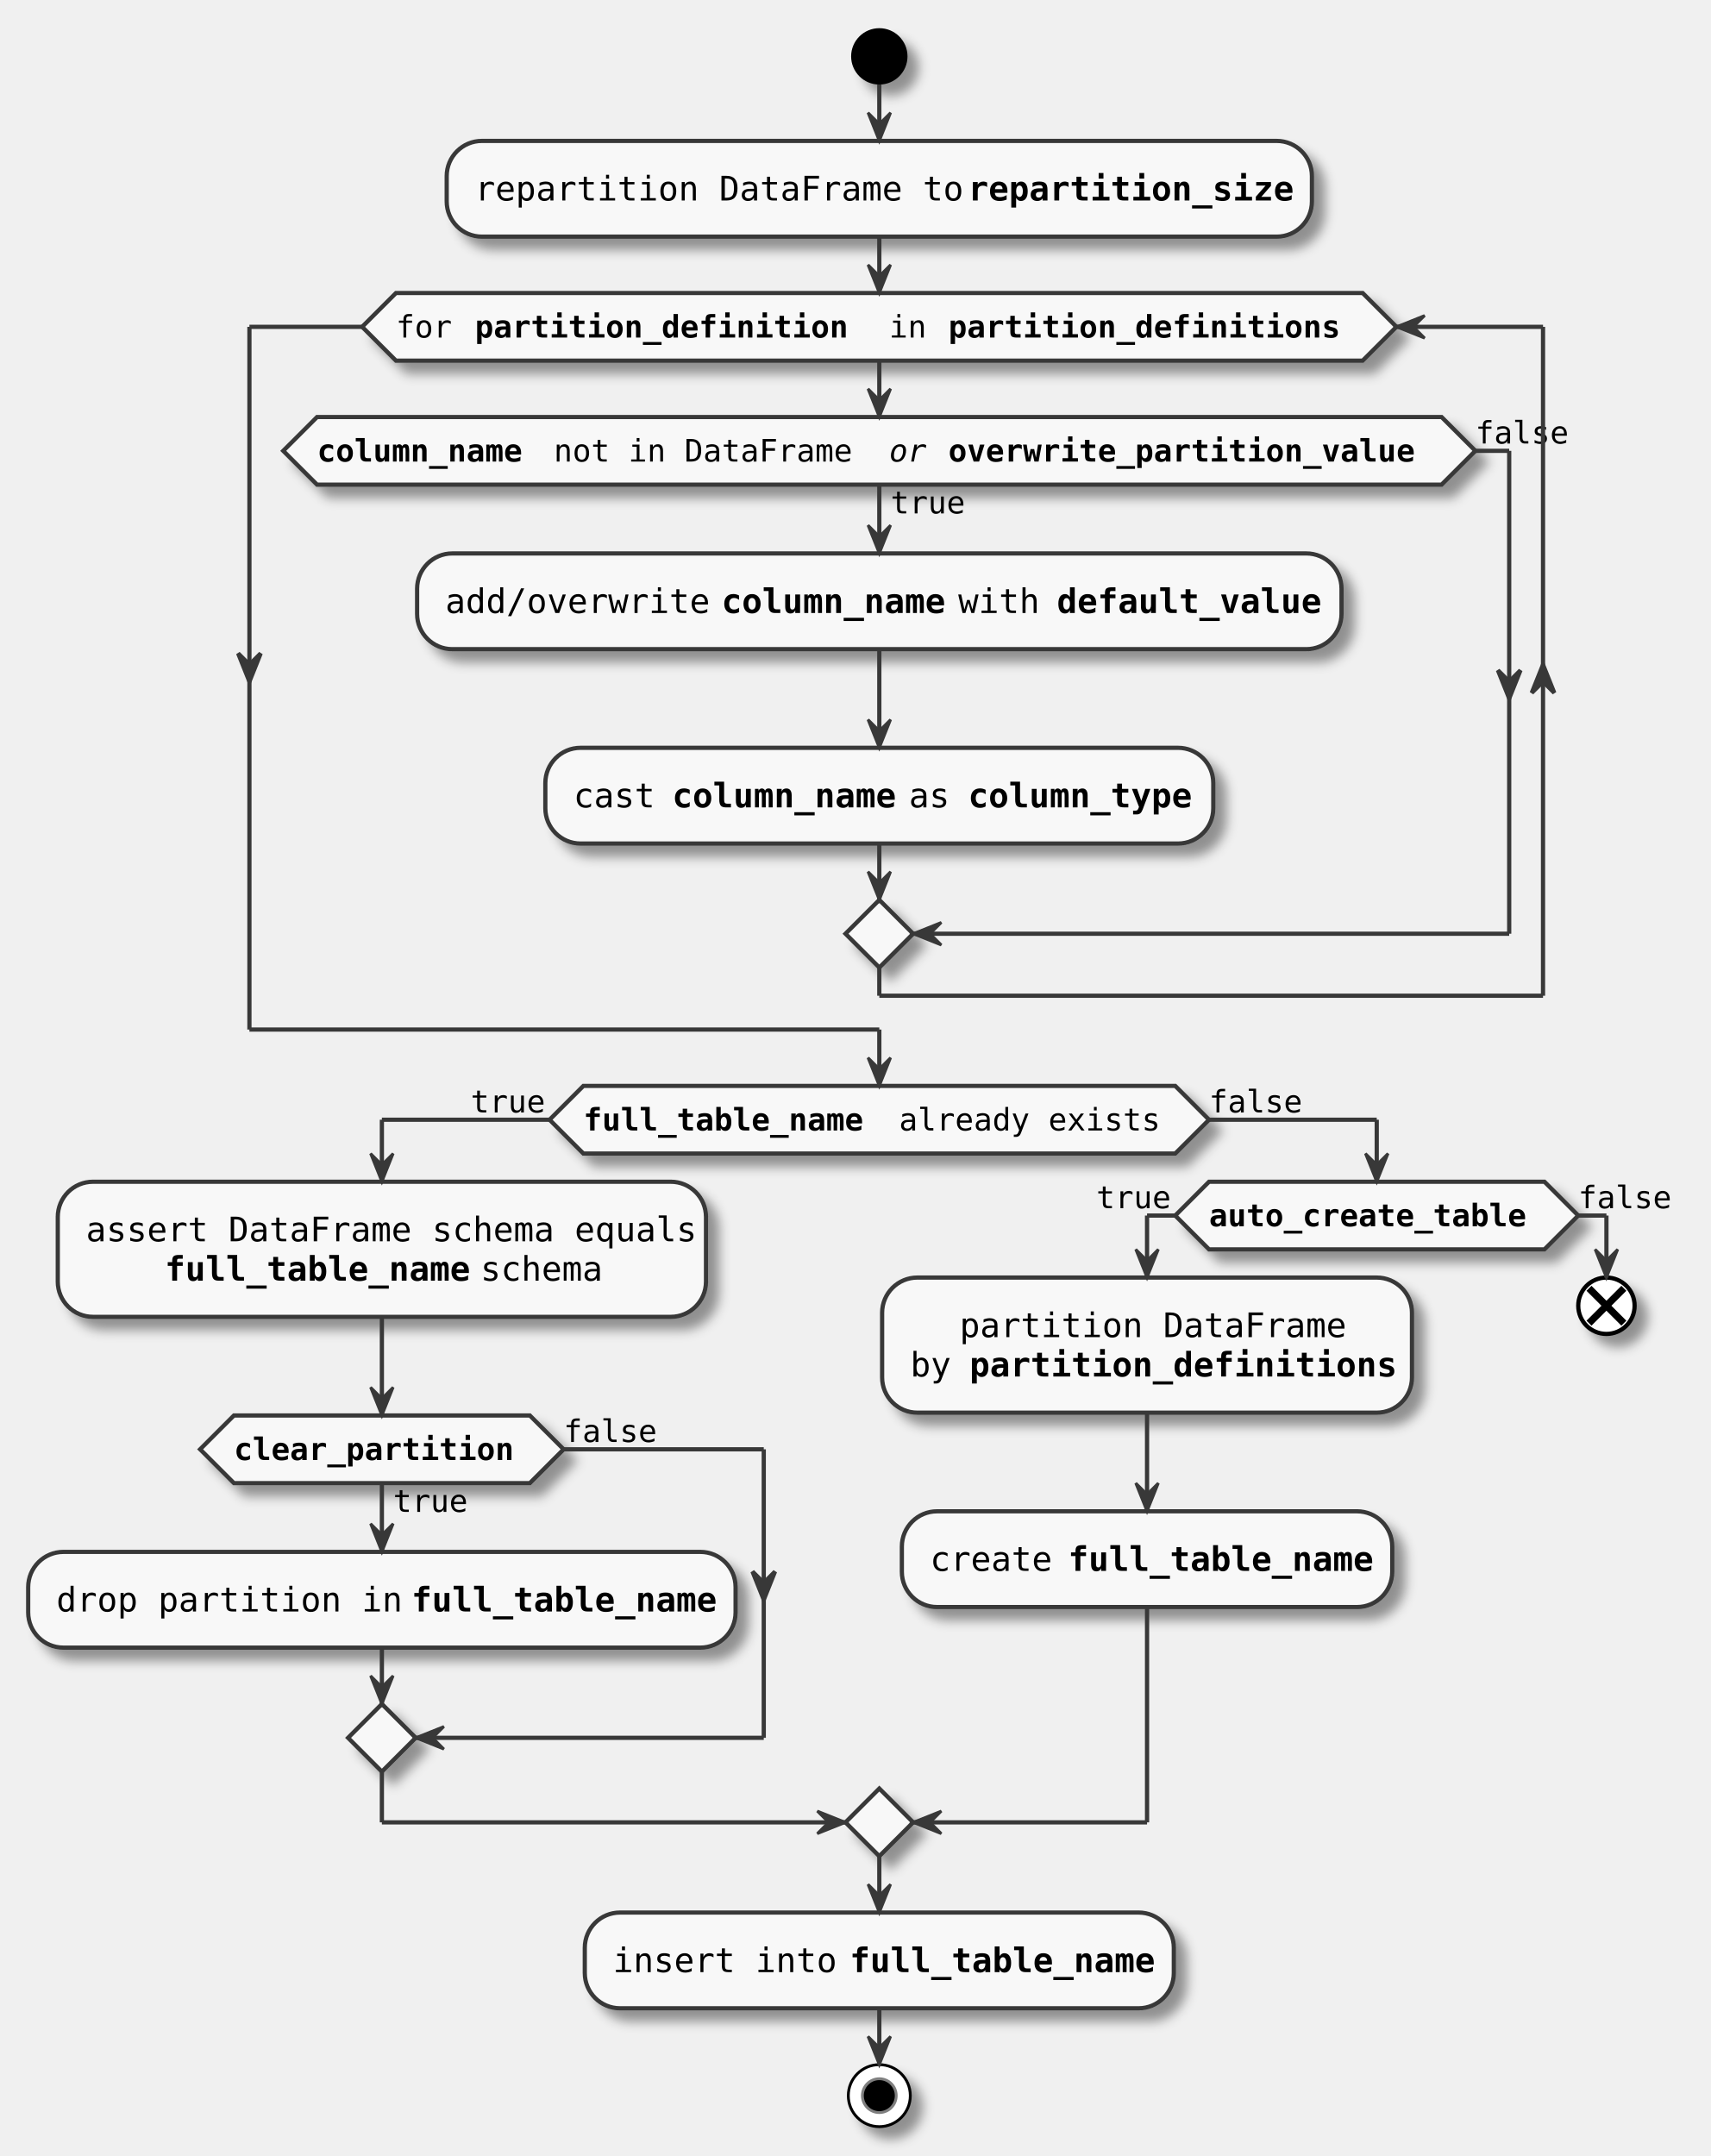
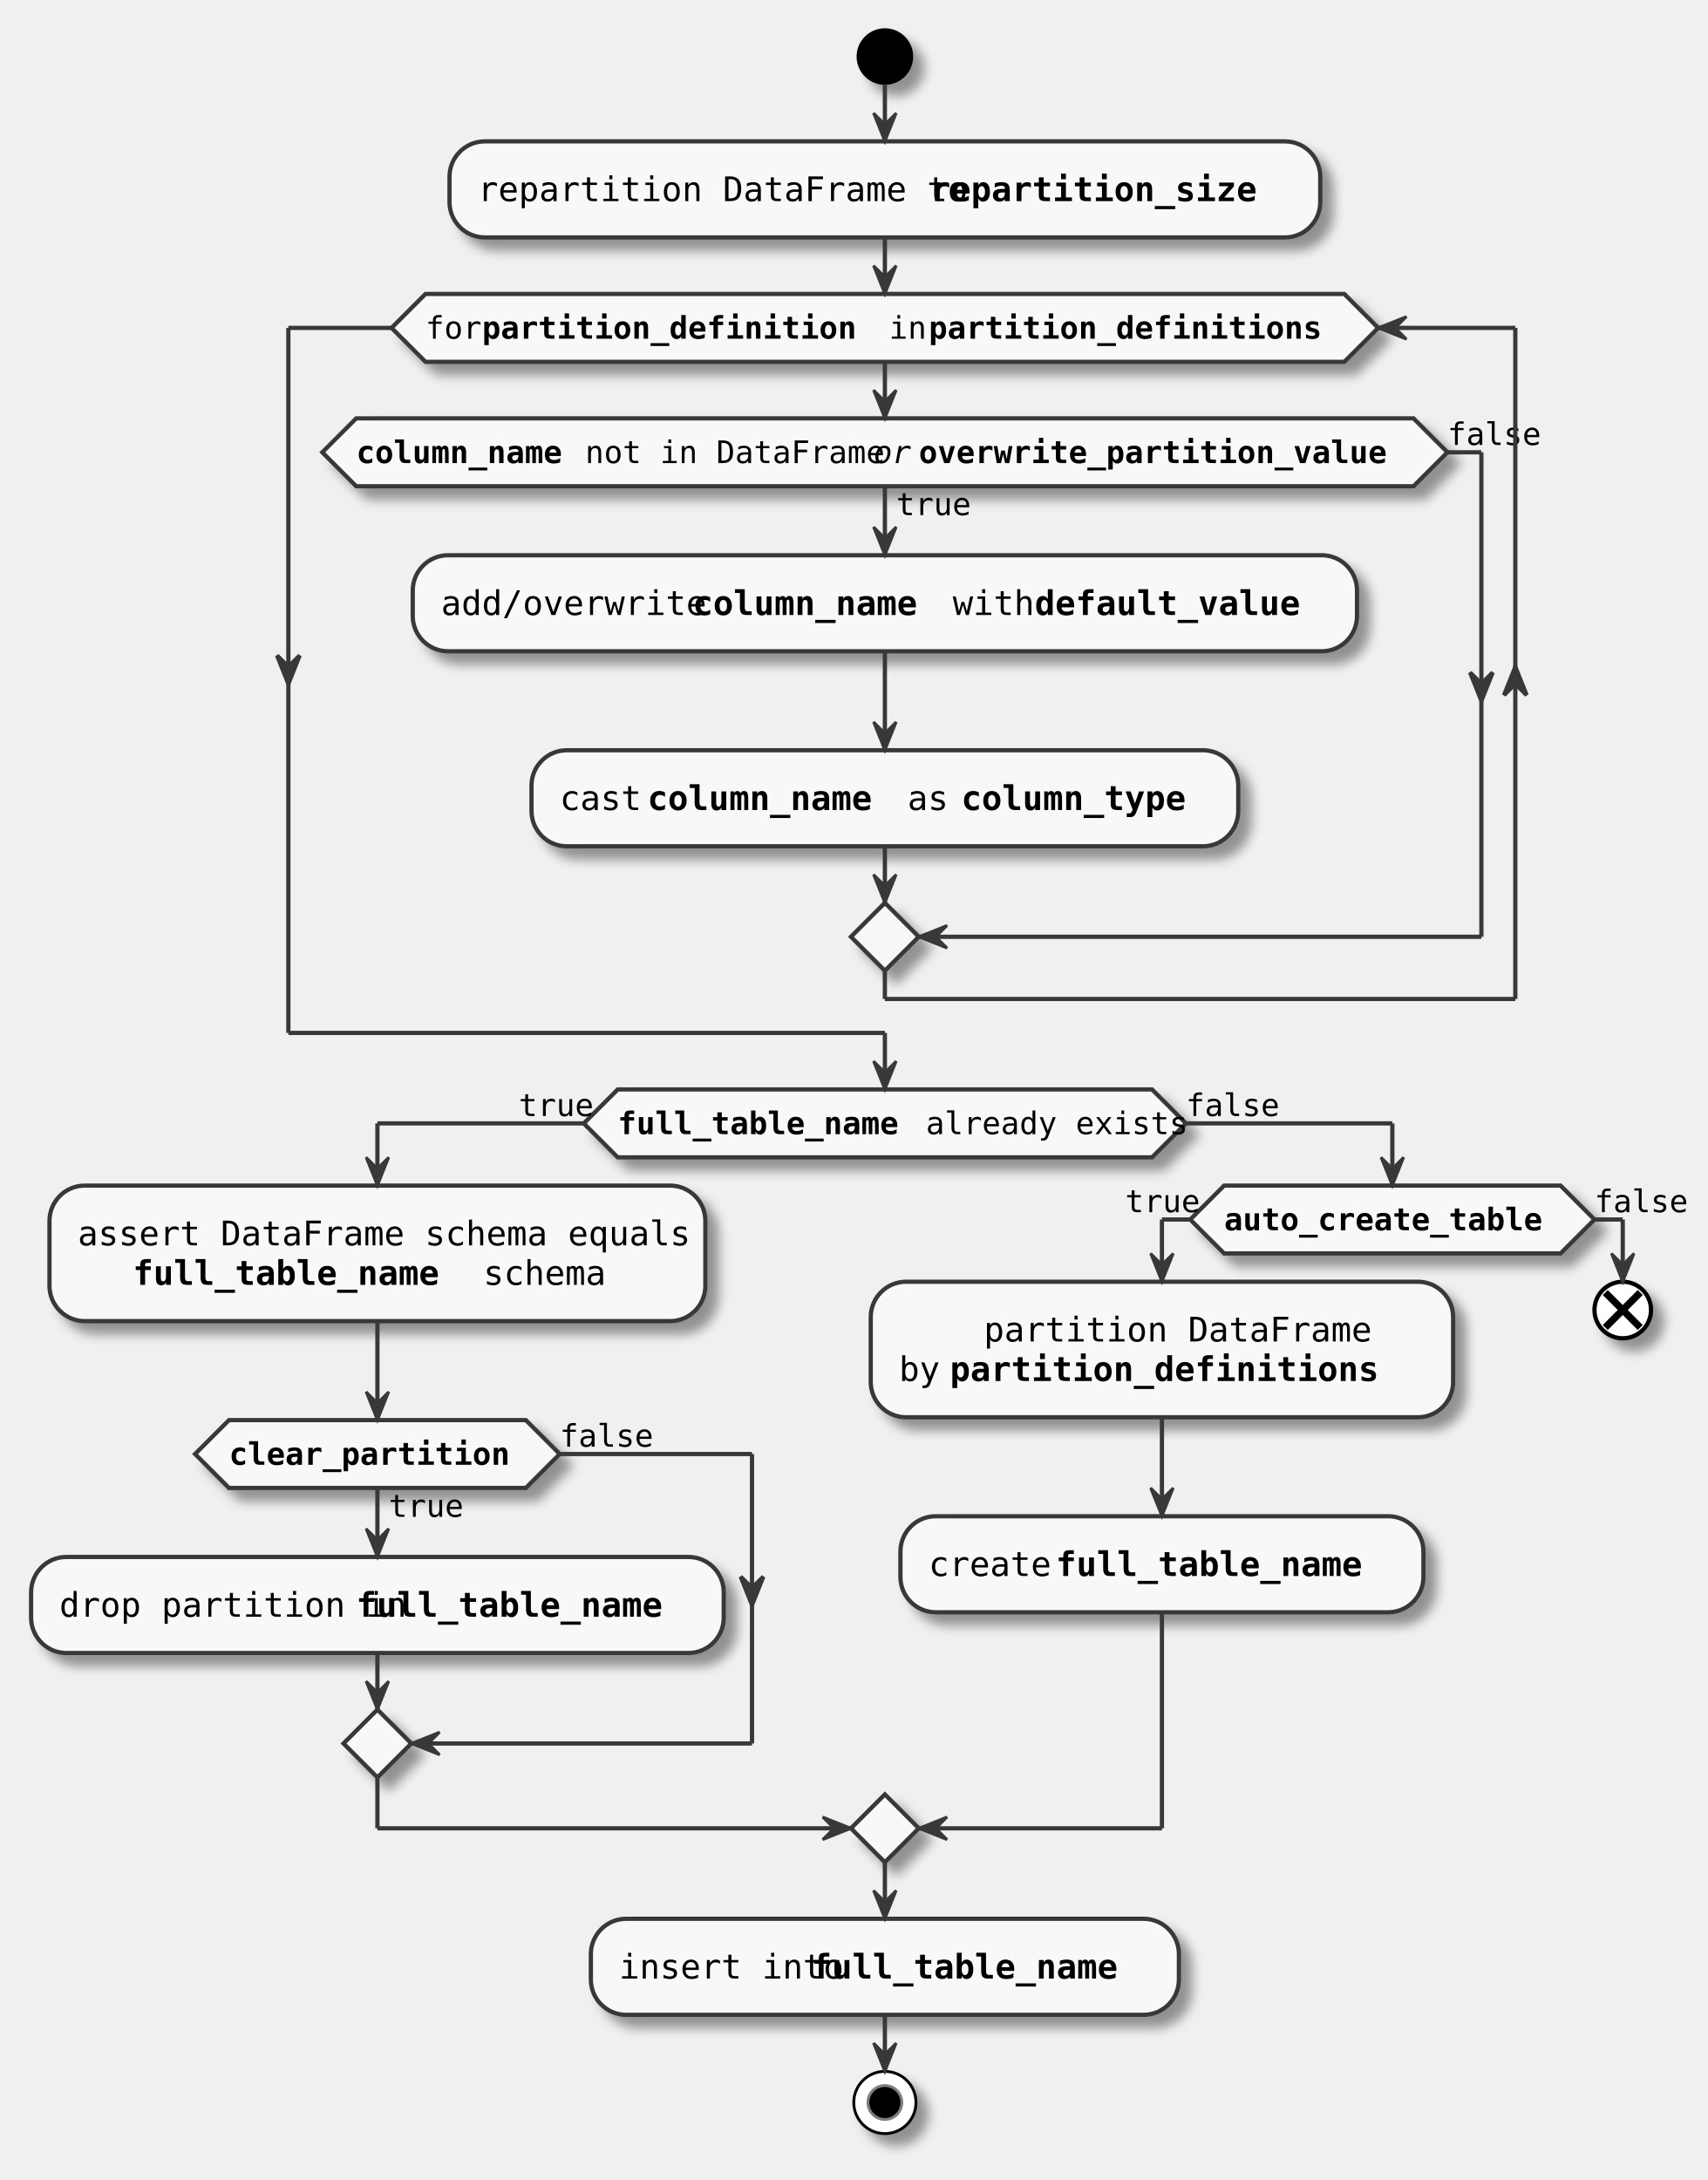
- <svg xmlns="http://www.w3.org/2000/svg" contentScriptType="application/ecmascript" contentStyleType="text/css" height="765px" preserveAspectRatio="none" style="width:607px;height:765px;" version="1.1" viewBox="0 0 607 765" width="607px" zoomAndPan="magnify">
+ <svg xmlns="http://www.w3.org/2000/svg" contentScriptType="application/ecmascript" contentStyleType="text/css" height="771px" preserveAspectRatio="none" style="width:604px;height:771px;" version="1.1" viewBox="0 0 604 771" width="604px" zoomAndPan="magnify">
  <defs>
    <filter height="300%" id="f12k7qve9hwlel" width="300%" x="-1" y="-1">
      <feGaussianBlur result="blurOut" stdDeviation="2.0" />
      <feColorMatrix in="blurOut" result="blurOut2" type="matrix" values="0 0 0 0 0 0 0 0 0 0 0 0 0 0 0 0 0 0 .4 0" />
      <feOffset dx="4.0" dy="4.0" in="blurOut2" result="blurOut3" />
      <feBlend in="SourceGraphic" in2="blurOut3" mode="normal" />
    </filter>
  </defs>
  <g>
-     <ellipse cx="312" cy="20" fill="#000000" filter="url(#f12k7qve9hwlel)" rx="10" ry="10" style="stroke: none; stroke-width: 1.0;" />
-     <rect fill="#F8F8F8" filter="url(#f12k7qve9hwlel)" height="33.969" rx="12.5" ry="12.5" style="stroke: #383838; stroke-width: 1.5;" width="307" x="158.5" y="50" />
-     <text fill="#000000" font-family="Bitstream Vera Sans Mono" font-size="12" lengthAdjust="spacingAndGlyphs" textLength="168" x="168.5" y="71.139">repartition DataFrame to</text>
-     <text fill="#000000" font-family="monospace" font-size="12" font-weight="bold" lengthAdjust="spacingAndGlyphs" textLength="112" x="343.5" y="71.139">repartition_size</text>
-     <rect fill="#F8F8F8" filter="url(#f12k7qve9hwlel)" height="33.969" rx="12.5" ry="12.5" style="stroke: #383838; stroke-width: 1.5;" width="328" x="148" y="196.371" />
-     <text fill="#000000" font-family="Bitstream Vera Sans Mono" font-size="12" lengthAdjust="spacingAndGlyphs" textLength="91" x="158" y="217.51">add/overwrite</text>
-     <text fill="#000000" font-family="monospace" font-size="12" font-weight="bold" lengthAdjust="spacingAndGlyphs" textLength="77" x="256" y="217.51">column_name</text>
-     <text fill="#000000" font-family="Bitstream Vera Sans Mono" font-size="12" lengthAdjust="spacingAndGlyphs" textLength="28" x="340" y="217.51">with</text>
-     <text fill="#000000" font-family="monospace" font-size="12" font-weight="bold" lengthAdjust="spacingAndGlyphs" textLength="91" x="375" y="217.51">default_value</text>
-     <rect fill="#F8F8F8" filter="url(#f12k7qve9hwlel)" height="33.969" rx="12.5" ry="12.5" style="stroke: #383838; stroke-width: 1.5;" width="237" x="193.5" y="265.34" />
-     <text fill="#000000" font-family="Bitstream Vera Sans Mono" font-size="12" lengthAdjust="spacingAndGlyphs" textLength="28" x="203.5" y="286.478">cast</text>
-     <text fill="#000000" font-family="monospace" font-size="12" font-weight="bold" lengthAdjust="spacingAndGlyphs" textLength="77" x="238.5" y="286.478">column_name</text>
-     <text fill="#000000" font-family="Bitstream Vera Sans Mono" font-size="12" lengthAdjust="spacingAndGlyphs" textLength="14" x="322.5" y="286.478">as</text>
-     <text fill="#000000" font-family="monospace" font-size="12" font-weight="bold" lengthAdjust="spacingAndGlyphs" textLength="77" x="343.5" y="286.478">column_type</text>
-     <polygon fill="#F8F8F8" filter="url(#f12k7qve9hwlel)" points="112.5,147.969,511.5,147.969,523.5,159.969,511.5,171.969,112.5,171.969,100.5,159.969,112.5,147.969" style="stroke: #383838; stroke-width: 1.5;" />
-     <text fill="#000000" font-family="Bitstream Vera Sans Mono" font-size="11" lengthAdjust="spacingAndGlyphs" textLength="28" x="316" y="182.179">true</text>
-     <text fill="#000000" font-family="monospace" font-size="11" font-weight="bold" lengthAdjust="spacingAndGlyphs" textLength="77" x="112.5" y="163.777">column_name</text>
-     <text fill="#000000" font-family="Bitstream Vera Sans Mono" font-size="11" lengthAdjust="spacingAndGlyphs" textLength="112" x="196.5" y="163.777">not in DataFrame</text>
-     <text fill="#000000" font-family="Bitstream Vera Sans Mono" font-size="11" font-style="italic" lengthAdjust="spacingAndGlyphs" textLength="14" x="315.5" y="163.777">or</text>
-     <text fill="#000000" font-family="Bitstream Vera Sans Mono" font-size="11" lengthAdjust="spacingAndGlyphs" textLength="0" x="336.5" y="163.777" />
-     <text fill="#000000" font-family="monospace" font-size="11" font-weight="bold" lengthAdjust="spacingAndGlyphs" textLength="175" x="336.5" y="163.777">overwrite_partition_value</text>
-     <text fill="#000000" font-family="Bitstream Vera Sans Mono" font-size="11" lengthAdjust="spacingAndGlyphs" textLength="35" x="523.5" y="157.375">false</text>
-     <polygon fill="#F8F8F8" filter="url(#f12k7qve9hwlel)" points="312,319.309,324,331.309,312,343.309,300,331.309,312,319.309" style="stroke: #383838; stroke-width: 1.5;" />
-     <polygon fill="#F8F8F8" filter="url(#f12k7qve9hwlel)" points="140.5,103.969,483.5,103.969,495.5,115.969,483.5,127.969,140.5,127.969,128.5,115.969,140.5,103.969" style="stroke: #383838; stroke-width: 1.5;" />
-     <text fill="#000000" font-family="Bitstream Vera Sans Mono" font-size="11" lengthAdjust="spacingAndGlyphs" textLength="21" x="140.5" y="119.777">for</text>
-     <text fill="#000000" font-family="monospace" font-size="11" font-weight="bold" lengthAdjust="spacingAndGlyphs" textLength="140" x="168.5" y="119.777">partition_definition</text>
-     <text fill="#000000" font-family="Bitstream Vera Sans Mono" font-size="11" lengthAdjust="spacingAndGlyphs" textLength="14" x="315.5" y="119.777">in</text>
-     <text fill="#000000" font-family="monospace" font-size="11" font-weight="bold" lengthAdjust="spacingAndGlyphs" textLength="147" x="336.5" y="119.777">partition_definitions</text>
-     <polygon fill="#F8F8F8" filter="url(#f12k7qve9hwlel)" points="207,385.309,417,385.309,429,397.309,417,409.309,207,409.309,195,397.309,207,385.309" style="stroke: #383838; stroke-width: 1.5;" />
-     <text fill="#000000" font-family="monospace" font-size="11" font-weight="bold" lengthAdjust="spacingAndGlyphs" textLength="105" x="207" y="401.117">full_table_name</text>
-     <text fill="#000000" font-family="Bitstream Vera Sans Mono" font-size="11" lengthAdjust="spacingAndGlyphs" textLength="98" x="319" y="401.117">already exists</text>
-     <text fill="#000000" font-family="Bitstream Vera Sans Mono" font-size="11" lengthAdjust="spacingAndGlyphs" textLength="28" x="167" y="394.714">true</text>
-     <text fill="#000000" font-family="Bitstream Vera Sans Mono" font-size="11" lengthAdjust="spacingAndGlyphs" textLength="35" x="429" y="394.714">false</text>
-     <rect fill="#F8F8F8" filter="url(#f12k7qve9hwlel)" height="47.938" rx="12.5" ry="12.5" style="stroke: #383838; stroke-width: 1.5;" width="230" x="20.5" y="419.309" />
-     <text fill="#000000" font-family="Bitstream Vera Sans Mono" font-size="12" lengthAdjust="spacingAndGlyphs" textLength="210" x="30.5" y="440.447">assert DataFrame schema equals</text>
-     <text fill="#000000" font-family="monospace" font-size="12" font-weight="bold" lengthAdjust="spacingAndGlyphs" textLength="105" x="58.5" y="454.416">full_table_name</text>
-     <text fill="#000000" font-family="Bitstream Vera Sans Mono" font-size="12" lengthAdjust="spacingAndGlyphs" textLength="42" x="170.5" y="454.416">schema</text>
-     <rect fill="#F8F8F8" filter="url(#f12k7qve9hwlel)" height="33.969" rx="12.5" ry="12.5" style="stroke: #383838; stroke-width: 1.5;" width="251" x="10" y="550.648" />
-     <text fill="#000000" font-family="Bitstream Vera Sans Mono" font-size="12" lengthAdjust="spacingAndGlyphs" textLength="119" x="20" y="571.787">drop partition in</text>
-     <text fill="#000000" font-family="monospace" font-size="12" font-weight="bold" lengthAdjust="spacingAndGlyphs" textLength="105" x="146" y="571.787">full_table_name</text>
-     <polygon fill="#F8F8F8" filter="url(#f12k7qve9hwlel)" points="83,502.246,188,502.246,200,514.246,188,526.246,83,526.246,71,514.246,83,502.246" style="stroke: #383838; stroke-width: 1.5;" />
-     <text fill="#000000" font-family="Bitstream Vera Sans Mono" font-size="11" lengthAdjust="spacingAndGlyphs" textLength="28" x="139.5" y="536.457">true</text>
-     <text fill="#000000" font-family="monospace" font-size="11" font-weight="bold" lengthAdjust="spacingAndGlyphs" textLength="105" x="83" y="518.054">clear_partition</text>
-     <text fill="#000000" font-family="Bitstream Vera Sans Mono" font-size="11" lengthAdjust="spacingAndGlyphs" textLength="35" x="200" y="511.652">false</text>
-     <polygon fill="#F8F8F8" filter="url(#f12k7qve9hwlel)" points="135.5,604.617,147.5,616.617,135.5,628.617,123.5,616.617,135.5,604.617" style="stroke: #383838; stroke-width: 1.5;" />
-     <polygon fill="#F8F8F8" filter="url(#f12k7qve9hwlel)" points="429,419.309,548,419.309,560,431.309,548,443.309,429,443.309,417,431.309,429,419.309" style="stroke: #383838; stroke-width: 1.5;" />
-     <text fill="#000000" font-family="monospace" font-size="11" font-weight="bold" lengthAdjust="spacingAndGlyphs" textLength="119" x="429" y="435.117">auto_create_table</text>
-     <text fill="#000000" font-family="Bitstream Vera Sans Mono" font-size="11" lengthAdjust="spacingAndGlyphs" textLength="28" x="389" y="428.714">true</text>
-     <text fill="#000000" font-family="Bitstream Vera Sans Mono" font-size="11" lengthAdjust="spacingAndGlyphs" textLength="35" x="560" y="428.714">false</text>
-     <rect fill="#F8F8F8" filter="url(#f12k7qve9hwlel)" height="47.938" rx="12.5" ry="12.5" style="stroke: #383838; stroke-width: 1.5;" width="188" x="313" y="453.309" />
-     <text fill="#000000" font-family="Bitstream Vera Sans Mono" font-size="12" lengthAdjust="spacingAndGlyphs" textLength="133" x="340.5" y="474.447">partition DataFrame</text>
-     <text fill="#000000" font-family="Bitstream Vera Sans Mono" font-size="12" lengthAdjust="spacingAndGlyphs" textLength="14" x="323" y="488.416">by</text>
-     <text fill="#000000" font-family="monospace" font-size="12" font-weight="bold" lengthAdjust="spacingAndGlyphs" textLength="147" x="344" y="488.416">partition_definitions</text>
-     <rect fill="#F8F8F8" filter="url(#f12k7qve9hwlel)" height="33.969" rx="12.5" ry="12.5" style="stroke: #383838; stroke-width: 1.5;" width="174" x="320" y="536.246" />
-     <text fill="#000000" font-family="Bitstream Vera Sans Mono" font-size="12" lengthAdjust="spacingAndGlyphs" textLength="42" x="330" y="557.385">create</text>
-     <text fill="#000000" font-family="monospace" font-size="12" font-weight="bold" lengthAdjust="spacingAndGlyphs" textLength="105" x="379" y="557.385">full_table_name</text>
-     <ellipse cx="570" cy="463.309" fill="#FFFFFF" filter="url(#f12k7qve9hwlel)" rx="10" ry="10" style="stroke: #000000; stroke-width: 1.5;" />
-     <line style="stroke: #000000; stroke-width: 2.5;" x1="563.813" x2="576.187" y1="457.121" y2="469.496" />
-     <line style="stroke: #000000; stroke-width: 2.5;" x1="576.187" x2="563.813" y1="457.121" y2="469.496" />
-     <polygon fill="#F8F8F8" filter="url(#f12k7qve9hwlel)" points="312,634.617,324,646.617,312,658.617,300,646.617,312,634.617" style="stroke: #383838; stroke-width: 1.5;" />
-     <rect fill="#F8F8F8" filter="url(#f12k7qve9hwlel)" height="33.969" rx="12.5" ry="12.5" style="stroke: #383838; stroke-width: 1.5;" width="209" x="207.5" y="678.617" />
-     <text fill="#000000" font-family="Bitstream Vera Sans Mono" font-size="12" lengthAdjust="spacingAndGlyphs" textLength="77" x="217.5" y="699.756">insert into</text>
-     <text fill="#000000" font-family="monospace" font-size="12" font-weight="bold" lengthAdjust="spacingAndGlyphs" textLength="105" x="301.5" y="699.756">full_table_name</text>
-     <ellipse cx="312" cy="743.586" fill="#FFFFFF" filter="url(#f12k7qve9hwlel)" rx="11" ry="11" style="stroke: #000000; stroke-width: 1.0;" />
-     <ellipse cx="312" cy="743.586" fill="#000000" rx="6" ry="6" style="stroke: #7F7F7F; stroke-width: 1.0;" />
-     <line style="stroke: #383838; stroke-width: 1.5;" x1="312" x2="312" y1="30" y2="50" />
-     <polygon fill="#383838" points="308,40,312,50,316,40,312,44" style="stroke: #383838; stroke-width: 1.0;" />
-     <line style="stroke: #383838; stroke-width: 1.5;" x1="312" x2="312" y1="230.34" y2="265.34" />
-     <polygon fill="#383838" points="308,255.34,312,265.34,316,255.34,312,259.34" style="stroke: #383838; stroke-width: 1.0;" />
-     <line style="stroke: #383838; stroke-width: 1.5;" x1="312" x2="312" y1="171.969" y2="196.371" />
-     <polygon fill="#383838" points="308,186.371,312,196.371,316,186.371,312,190.371" style="stroke: #383838; stroke-width: 1.0;" />
-     <line style="stroke: #383838; stroke-width: 1.5;" x1="523.5" x2="535.5" y1="159.969" y2="159.969" />
-     <polygon fill="#383838" points="531.5,237.84,535.5,247.84,539.5,237.84,535.5,241.84" style="stroke: #383838; stroke-width: 1.5;" />
-     <line style="stroke: #383838; stroke-width: 1.5;" x1="535.5" x2="535.5" y1="159.969" y2="331.309" />
-     <line style="stroke: #383838; stroke-width: 1.5;" x1="535.5" x2="324" y1="331.309" y2="331.309" />
-     <polygon fill="#383838" points="334,327.309,324,331.309,334,335.309,330,331.309" style="stroke: #383838; stroke-width: 1.0;" />
-     <line style="stroke: #383838; stroke-width: 1.5;" x1="312" x2="312" y1="299.309" y2="319.309" />
-     <polygon fill="#383838" points="308,309.309,312,319.309,316,309.309,312,313.309" style="stroke: #383838; stroke-width: 1.0;" />
-     <line style="stroke: #383838; stroke-width: 1.5;" x1="312" x2="312" y1="127.969" y2="147.969" />
-     <polygon fill="#383838" points="308,137.969,312,147.969,316,137.969,312,141.969" style="stroke: #383838; stroke-width: 1.0;" />
-     <line style="stroke: #383838; stroke-width: 1.5;" x1="312" x2="312" y1="343.309" y2="353.309" />
-     <line style="stroke: #383838; stroke-width: 1.5;" x1="312" x2="547.5" y1="353.309" y2="353.309" />
-     <polygon fill="#383838" points="543.5,245.84,547.5,235.84,551.5,245.84,547.5,241.84" style="stroke: #383838; stroke-width: 1.5;" />
-     <line style="stroke: #383838; stroke-width: 1.5;" x1="547.5" x2="547.5" y1="115.969" y2="353.309" />
-     <line style="stroke: #383838; stroke-width: 1.5;" x1="547.5" x2="495.5" y1="115.969" y2="115.969" />
-     <polygon fill="#383838" points="505.5,111.969,495.5,115.969,505.5,119.969,501.5,115.969" style="stroke: #383838; stroke-width: 1.0;" />
-     <line style="stroke: #383838; stroke-width: 1.5;" x1="128.5" x2="88.5" y1="115.969" y2="115.969" />
-     <polygon fill="#383838" points="84.5,231.84,88.5,241.84,92.5,231.84,88.5,235.84" style="stroke: #383838; stroke-width: 1.5;" />
-     <line style="stroke: #383838; stroke-width: 1.5;" x1="88.5" x2="88.5" y1="115.969" y2="365.309" />
-     <line style="stroke: #383838; stroke-width: 1.5;" x1="88.5" x2="312" y1="365.309" y2="365.309" />
-     <line style="stroke: #383838; stroke-width: 1.5;" x1="312" x2="312" y1="365.309" y2="385.309" />
-     <polygon fill="#383838" points="308,375.309,312,385.309,316,375.309,312,379.309" style="stroke: #383838; stroke-width: 1.0;" />
-     <line style="stroke: #383838; stroke-width: 1.5;" x1="312" x2="312" y1="83.969" y2="103.969" />
-     <polygon fill="#383838" points="308,93.969,312,103.969,316,93.969,312,97.969" style="stroke: #383838; stroke-width: 1.0;" />
-     <line style="stroke: #383838; stroke-width: 1.5;" x1="135.5" x2="135.5" y1="526.246" y2="550.648" />
-     <polygon fill="#383838" points="131.5,540.648,135.5,550.648,139.5,540.648,135.5,544.648" style="stroke: #383838; stroke-width: 1.0;" />
-     <line style="stroke: #383838; stroke-width: 1.5;" x1="200" x2="271" y1="514.246" y2="514.246" />
-     <polygon fill="#383838" points="267,557.633,271,567.633,275,557.633,271,561.633" style="stroke: #383838; stroke-width: 1.5;" />
-     <line style="stroke: #383838; stroke-width: 1.5;" x1="271" x2="271" y1="514.246" y2="616.617" />
-     <line style="stroke: #383838; stroke-width: 1.5;" x1="271" x2="147.5" y1="616.617" y2="616.617" />
-     <polygon fill="#383838" points="157.5,612.617,147.5,616.617,157.5,620.617,153.5,616.617" style="stroke: #383838; stroke-width: 1.0;" />
-     <line style="stroke: #383838; stroke-width: 1.5;" x1="135.5" x2="135.5" y1="584.617" y2="604.617" />
-     <polygon fill="#383838" points="131.5,594.617,135.5,604.617,139.5,594.617,135.5,598.617" style="stroke: #383838; stroke-width: 1.0;" />
-     <line style="stroke: #383838; stroke-width: 1.5;" x1="135.5" x2="135.5" y1="467.246" y2="502.246" />
-     <polygon fill="#383838" points="131.5,492.246,135.5,502.246,139.5,492.246,135.5,496.246" style="stroke: #383838; stroke-width: 1.0;" />
-     <line style="stroke: #383838; stroke-width: 1.5;" x1="407" x2="407" y1="501.246" y2="536.246" />
-     <polygon fill="#383838" points="403,526.246,407,536.246,411,526.246,407,530.246" style="stroke: #383838; stroke-width: 1.0;" />
-     <line style="stroke: #383838; stroke-width: 1.5;" x1="417" x2="407" y1="431.309" y2="431.309" />
-     <line style="stroke: #383838; stroke-width: 1.5;" x1="407" x2="407" y1="431.309" y2="453.309" />
-     <polygon fill="#383838" points="403,443.309,407,453.309,411,443.309,407,447.309" style="stroke: #383838; stroke-width: 1.0;" />
-     <line style="stroke: #383838; stroke-width: 1.5;" x1="560" x2="570" y1="431.309" y2="431.309" />
-     <line style="stroke: #383838; stroke-width: 1.5;" x1="570" x2="570" y1="431.309" y2="453.309" />
-     <polygon fill="#383838" points="566,443.309,570,453.309,574,443.309,570,447.309" style="stroke: #383838; stroke-width: 1.0;" />
-     <line style="stroke: #383838; stroke-width: 1.5;" x1="407" x2="407" y1="570.215" y2="646.617" />
-     <line style="stroke: #383838; stroke-width: 1.5;" x1="407" x2="324" y1="646.617" y2="646.617" />
-     <polygon fill="#383838" points="334,642.617,324,646.617,334,650.617,330,646.617" style="stroke: #383838; stroke-width: 1.0;" />
-     <line style="stroke: #383838; stroke-width: 1.5;" x1="195" x2="135.5" y1="397.309" y2="397.309" />
-     <line style="stroke: #383838; stroke-width: 1.5;" x1="135.5" x2="135.5" y1="397.309" y2="419.309" />
-     <polygon fill="#383838" points="131.5,409.309,135.5,419.309,139.5,409.309,135.5,413.309" style="stroke: #383838; stroke-width: 1.0;" />
-     <line style="stroke: #383838; stroke-width: 1.5;" x1="429" x2="488.5" y1="397.309" y2="397.309" />
-     <line style="stroke: #383838; stroke-width: 1.5;" x1="488.5" x2="488.5" y1="397.309" y2="419.309" />
-     <polygon fill="#383838" points="484.5,409.309,488.5,419.309,492.5,409.309,488.5,413.309" style="stroke: #383838; stroke-width: 1.0;" />
-     <line style="stroke: #383838; stroke-width: 1.5;" x1="135.5" x2="135.5" y1="628.617" y2="646.617" />
-     <line style="stroke: #383838; stroke-width: 1.5;" x1="135.5" x2="300" y1="646.617" y2="646.617" />
-     <polygon fill="#383838" points="290,642.617,300,646.617,290,650.617,294,646.617" style="stroke: #383838; stroke-width: 1.0;" />
-     <line style="stroke: #383838; stroke-width: 1.5;" x1="312" x2="312" y1="658.617" y2="678.617" />
-     <polygon fill="#383838" points="308,668.617,312,678.617,316,668.617,312,672.617" style="stroke: #383838; stroke-width: 1.0;" />
-     <line style="stroke: #383838; stroke-width: 1.5;" x1="312" x2="312" y1="712.586" y2="732.586" />
-     <polygon fill="#383838" points="308,722.586,312,732.586,316,722.586,312,726.586" style="stroke: #383838; stroke-width: 1.0;" />
+     <ellipse cx="313" cy="20" fill="#000000" filter="url(#f12k7qve9hwlel)" rx="10" ry="10" style="stroke: none; stroke-width: 1.0;" />
+     <rect fill="#F8F8F8" filter="url(#f12k7qve9hwlel)" height="33.969" rx="12.5" ry="12.5" style="stroke: #383838; stroke-width: 1.5;" width="308" x="159" y="50" />
+     <text fill="#000000" font-family="Bitstream Vera Sans Mono" font-size="12" lengthAdjust="spacingAndGlyphs" textLength="156" x="169" y="71.139">repartition DataFrame to</text>
+     <text fill="#000000" font-family="monospace" font-size="12" font-weight="bold" lengthAdjust="spacingAndGlyphs" textLength="128" x="329" y="71.139">repartition_size</text>
+     <rect fill="#F8F8F8" filter="url(#f12k7qve9hwlel)" height="33.969" rx="12.5" ry="12.5" style="stroke: #383838; stroke-width: 1.5;" width="334" x="146" y="196.371" />
+     <text fill="#000000" font-family="Bitstream Vera Sans Mono" font-size="12" lengthAdjust="spacingAndGlyphs" textLength="85" x="156" y="217.51">add/overwrite</text>
+     <text fill="#000000" font-family="monospace" font-size="12" font-weight="bold" lengthAdjust="spacingAndGlyphs" textLength="88" x="245" y="217.51">column_name</text>
+     <text fill="#000000" font-family="Bitstream Vera Sans Mono" font-size="12" lengthAdjust="spacingAndGlyphs" textLength="25" x="337" y="217.51">with</text>
+     <text fill="#000000" font-family="monospace" font-size="12" font-weight="bold" lengthAdjust="spacingAndGlyphs" textLength="104" x="366" y="217.51">default_value</text>
+     <rect fill="#F8F8F8" filter="url(#f12k7qve9hwlel)" height="33.969" rx="12.5" ry="12.5" style="stroke: #383838; stroke-width: 1.5;" width="250" x="188" y="265.34" />
+     <text fill="#000000" font-family="Bitstream Vera Sans Mono" font-size="12" lengthAdjust="spacingAndGlyphs" textLength="27" x="198" y="286.478">cast</text>
+     <text fill="#000000" font-family="monospace" font-size="12" font-weight="bold" lengthAdjust="spacingAndGlyphs" textLength="88" x="229" y="286.478">column_name</text>
+     <text fill="#000000" font-family="Bitstream Vera Sans Mono" font-size="12" lengthAdjust="spacingAndGlyphs" textLength="15" x="321" y="286.478">as</text>
+     <text fill="#000000" font-family="monospace" font-size="12" font-weight="bold" lengthAdjust="spacingAndGlyphs" textLength="88" x="340" y="286.478">column_type</text>
+     <polygon fill="#F8F8F8" filter="url(#f12k7qve9hwlel)" points="126,147.969,500,147.969,512,159.969,500,171.969,126,171.969,114,159.969,126,147.969" style="stroke: #383838; stroke-width: 1.5;" />
+     <text fill="#000000" font-family="Bitstream Vera Sans Mono" font-size="11" lengthAdjust="spacingAndGlyphs" textLength="23" x="317" y="182.179">true</text>
+     <text fill="#000000" font-family="monospace" font-size="11" font-weight="bold" lengthAdjust="spacingAndGlyphs" textLength="77" x="126" y="163.777">column_name</text>
+     <text fill="#000000" font-family="Bitstream Vera Sans Mono" font-size="11" lengthAdjust="spacingAndGlyphs" textLength="98" x="207" y="163.777">not in DataFrame</text>
+     <text fill="#000000" font-family="Bitstream Vera Sans Mono" font-size="11" font-style="italic" lengthAdjust="spacingAndGlyphs" textLength="12" x="309" y="163.777">or</text>
+     <text fill="#000000" font-family="Bitstream Vera Sans Mono" font-size="11" lengthAdjust="spacingAndGlyphs" textLength="0" x="325" y="163.777" />
+     <text fill="#000000" font-family="monospace" font-size="11" font-weight="bold" lengthAdjust="spacingAndGlyphs" textLength="175" x="325" y="163.777">overwrite_partition_value</text>
+     <text fill="#000000" font-family="Bitstream Vera Sans Mono" font-size="11" lengthAdjust="spacingAndGlyphs" textLength="28" x="512" y="157.375">false</text>
+     <polygon fill="#F8F8F8" filter="url(#f12k7qve9hwlel)" points="313,319.309,325,331.309,313,343.309,301,331.309,313,319.309" style="stroke: #383838; stroke-width: 1.5;" />
+     <polygon fill="#F8F8F8" filter="url(#f12k7qve9hwlel)" points="150.5,103.969,475.5,103.969,487.5,115.969,475.5,127.969,150.5,127.969,138.5,115.969,150.5,103.969" style="stroke: #383838; stroke-width: 1.5;" />
+     <text fill="#000000" font-family="Bitstream Vera Sans Mono" font-size="11" lengthAdjust="spacingAndGlyphs" textLength="16" x="150.5" y="119.777">for</text>
+     <text fill="#000000" font-family="monospace" font-size="11" font-weight="bold" lengthAdjust="spacingAndGlyphs" textLength="140" x="170.5" y="119.777">partition_definition</text>
+     <text fill="#000000" font-family="Bitstream Vera Sans Mono" font-size="11" lengthAdjust="spacingAndGlyphs" textLength="10" x="314.5" y="119.777">in</text>
+     <text fill="#000000" font-family="monospace" font-size="11" font-weight="bold" lengthAdjust="spacingAndGlyphs" textLength="147" x="328.5" y="119.777">partition_definitions</text>
+     <polygon fill="#F8F8F8" filter="url(#f12k7qve9hwlel)" points="218.5,385.309,407.5,385.309,419.5,397.309,407.5,409.309,218.5,409.309,206.5,397.309,218.5,385.309" style="stroke: #383838; stroke-width: 1.5;" />
+     <text fill="#000000" font-family="monospace" font-size="11" font-weight="bold" lengthAdjust="spacingAndGlyphs" textLength="105" x="218.5" y="401.117">full_table_name</text>
+     <text fill="#000000" font-family="Bitstream Vera Sans Mono" font-size="11" lengthAdjust="spacingAndGlyphs" textLength="80" x="327.5" y="401.117">already exists</text>
+     <text fill="#000000" font-family="Bitstream Vera Sans Mono" font-size="11" lengthAdjust="spacingAndGlyphs" textLength="23" x="183.5" y="394.714">true</text>
+     <text fill="#000000" font-family="Bitstream Vera Sans Mono" font-size="11" lengthAdjust="spacingAndGlyphs" textLength="28" x="419.5" y="394.714">false</text>
+     <rect fill="#F8F8F8" filter="url(#f12k7qve9hwlel)" height="47.938" rx="12.5" ry="12.5" style="stroke: #383838; stroke-width: 1.5;" width="232" x="17.5" y="419.309" />
+     <text fill="#000000" font-family="Bitstream Vera Sans Mono" font-size="12" lengthAdjust="spacingAndGlyphs" textLength="212" x="27.5" y="440.447">assert DataFrame schema equals</text>
+     <text fill="#000000" font-family="monospace" font-size="12" font-weight="bold" lengthAdjust="spacingAndGlyphs" textLength="120" x="47" y="454.416">full_table_name</text>
+     <text fill="#000000" font-family="Bitstream Vera Sans Mono" font-size="12" lengthAdjust="spacingAndGlyphs" textLength="49" x="171" y="454.416">schema</text>
+     <rect fill="#F8F8F8" filter="url(#f12k7qve9hwlel)" height="33.969" rx="12.5" ry="12.5" style="stroke: #383838; stroke-width: 1.5;" width="245" x="11" y="550.648" />
+     <text fill="#000000" font-family="Bitstream Vera Sans Mono" font-size="12" lengthAdjust="spacingAndGlyphs" textLength="101" x="21" y="571.787">drop partition in</text>
+     <text fill="#000000" font-family="monospace" font-size="12" font-weight="bold" lengthAdjust="spacingAndGlyphs" textLength="120" x="126" y="571.787">full_table_name</text>
+     <polygon fill="#F8F8F8" filter="url(#f12k7qve9hwlel)" points="81,502.246,186,502.246,198,514.246,186,526.246,81,526.246,69,514.246,81,502.246" style="stroke: #383838; stroke-width: 1.5;" />
+     <text fill="#000000" font-family="Bitstream Vera Sans Mono" font-size="11" lengthAdjust="spacingAndGlyphs" textLength="23" x="137.5" y="536.457">true</text>
+     <text fill="#000000" font-family="monospace" font-size="11" font-weight="bold" lengthAdjust="spacingAndGlyphs" textLength="105" x="81" y="518.054">clear_partition</text>
+     <text fill="#000000" font-family="Bitstream Vera Sans Mono" font-size="11" lengthAdjust="spacingAndGlyphs" textLength="28" x="198" y="511.652">false</text>
+     <polygon fill="#F8F8F8" filter="url(#f12k7qve9hwlel)" points="133.5,604.617,145.5,616.617,133.5,628.617,121.5,616.617,133.5,604.617" style="stroke: #383838; stroke-width: 1.5;" />
+     <polygon fill="#F8F8F8" filter="url(#f12k7qve9hwlel)" points="433,419.309,552,419.309,564,431.309,552,443.309,433,443.309,421,431.309,433,419.309" style="stroke: #383838; stroke-width: 1.5;" />
+     <text fill="#000000" font-family="monospace" font-size="11" font-weight="bold" lengthAdjust="spacingAndGlyphs" textLength="119" x="433" y="435.117">auto_create_table</text>
+     <text fill="#000000" font-family="Bitstream Vera Sans Mono" font-size="11" lengthAdjust="spacingAndGlyphs" textLength="23" x="398" y="428.714">true</text>
+     <text fill="#000000" font-family="Bitstream Vera Sans Mono" font-size="11" lengthAdjust="spacingAndGlyphs" textLength="28" x="564" y="428.714">false</text>
+     <rect fill="#F8F8F8" filter="url(#f12k7qve9hwlel)" height="47.938" rx="12.5" ry="12.5" style="stroke: #383838; stroke-width: 1.5;" width="206" x="308" y="453.309" />
+     <text fill="#000000" font-family="Bitstream Vera Sans Mono" font-size="12" lengthAdjust="spacingAndGlyphs" textLength="126" x="348" y="474.447">partition DataFrame</text>
+     <text fill="#000000" font-family="Bitstream Vera Sans Mono" font-size="12" lengthAdjust="spacingAndGlyphs" textLength="14" x="318" y="488.416">by</text>
+     <text fill="#000000" font-family="monospace" font-size="12" font-weight="bold" lengthAdjust="spacingAndGlyphs" textLength="168" x="336" y="488.416">partition_definitions</text>
+     <rect fill="#F8F8F8" filter="url(#f12k7qve9hwlel)" height="33.969" rx="12.5" ry="12.5" style="stroke: #383838; stroke-width: 1.5;" width="185" x="318.5" y="536.246" />
+     <text fill="#000000" font-family="Bitstream Vera Sans Mono" font-size="12" lengthAdjust="spacingAndGlyphs" textLength="41" x="328.5" y="557.385">create</text>
+     <text fill="#000000" font-family="monospace" font-size="12" font-weight="bold" lengthAdjust="spacingAndGlyphs" textLength="120" x="373.5" y="557.385">full_table_name</text>
+     <ellipse cx="574" cy="463.309" fill="#FFFFFF" filter="url(#f12k7qve9hwlel)" rx="10" ry="10" style="stroke: #000000; stroke-width: 1.5;" />
+     <line style="stroke: #000000; stroke-width: 2.5;" x1="567.813" x2="580.187" y1="457.121" y2="469.496" />
+     <line style="stroke: #000000; stroke-width: 2.5;" x1="580.187" x2="567.813" y1="457.121" y2="469.496" />
+     <polygon fill="#F8F8F8" filter="url(#f12k7qve9hwlel)" points="313,634.617,325,646.617,313,658.617,301,646.617,313,634.617" style="stroke: #383838; stroke-width: 1.5;" />
+     <rect fill="#F8F8F8" filter="url(#f12k7qve9hwlel)" height="33.969" rx="12.5" ry="12.5" style="stroke: #383838; stroke-width: 1.5;" width="208" x="209" y="678.617" />
+     <text fill="#000000" font-family="Bitstream Vera Sans Mono" font-size="12" lengthAdjust="spacingAndGlyphs" textLength="64" x="219" y="699.756">insert into</text>
+     <text fill="#000000" font-family="monospace" font-size="12" font-weight="bold" lengthAdjust="spacingAndGlyphs" textLength="120" x="287" y="699.756">full_table_name</text>
+     <ellipse cx="313" cy="743.586" fill="#FFFFFF" filter="url(#f12k7qve9hwlel)" rx="11" ry="11" style="stroke: #000000; stroke-width: 1.0;" />
+     <ellipse cx="313" cy="743.586" fill="#000000" rx="6" ry="6" style="stroke: #7F7F7F; stroke-width: 1.0;" />
+     <line style="stroke: #383838; stroke-width: 1.5;" x1="313" x2="313" y1="30" y2="50" />
+     <polygon fill="#383838" points="309,40,313,50,317,40,313,44" style="stroke: #383838; stroke-width: 1.0;" />
+     <line style="stroke: #383838; stroke-width: 1.5;" x1="313" x2="313" y1="230.34" y2="265.34" />
+     <polygon fill="#383838" points="309,255.34,313,265.34,317,255.34,313,259.34" style="stroke: #383838; stroke-width: 1.0;" />
+     <line style="stroke: #383838; stroke-width: 1.5;" x1="313" x2="313" y1="171.969" y2="196.371" />
+     <polygon fill="#383838" points="309,186.371,313,196.371,317,186.371,313,190.371" style="stroke: #383838; stroke-width: 1.0;" />
+     <line style="stroke: #383838; stroke-width: 1.5;" x1="512" x2="524" y1="159.969" y2="159.969" />
+     <polygon fill="#383838" points="520,237.84,524,247.84,528,237.84,524,241.84" style="stroke: #383838; stroke-width: 1.5;" />
+     <line style="stroke: #383838; stroke-width: 1.5;" x1="524" x2="524" y1="159.969" y2="331.309" />
+     <line style="stroke: #383838; stroke-width: 1.5;" x1="524" x2="325" y1="331.309" y2="331.309" />
+     <polygon fill="#383838" points="335,327.309,325,331.309,335,335.309,331,331.309" style="stroke: #383838; stroke-width: 1.0;" />
+     <line style="stroke: #383838; stroke-width: 1.5;" x1="313" x2="313" y1="299.309" y2="319.309" />
+     <polygon fill="#383838" points="309,309.309,313,319.309,317,309.309,313,313.309" style="stroke: #383838; stroke-width: 1.0;" />
+     <line style="stroke: #383838; stroke-width: 1.5;" x1="313" x2="313" y1="127.969" y2="147.969" />
+     <polygon fill="#383838" points="309,137.969,313,147.969,317,137.969,313,141.969" style="stroke: #383838; stroke-width: 1.0;" />
+     <line style="stroke: #383838; stroke-width: 1.5;" x1="313" x2="313" y1="343.309" y2="353.309" />
+     <line style="stroke: #383838; stroke-width: 1.5;" x1="313" x2="536" y1="353.309" y2="353.309" />
+     <polygon fill="#383838" points="532,245.84,536,235.84,540,245.84,536,241.84" style="stroke: #383838; stroke-width: 1.5;" />
+     <line style="stroke: #383838; stroke-width: 1.5;" x1="536" x2="536" y1="115.969" y2="353.309" />
+     <line style="stroke: #383838; stroke-width: 1.5;" x1="536" x2="487.5" y1="115.969" y2="115.969" />
+     <polygon fill="#383838" points="497.5,111.969,487.5,115.969,497.5,119.969,493.5,115.969" style="stroke: #383838; stroke-width: 1.0;" />
+     <line style="stroke: #383838; stroke-width: 1.5;" x1="138.5" x2="102" y1="115.969" y2="115.969" />
+     <polygon fill="#383838" points="98,231.84,102,241.84,106,231.84,102,235.84" style="stroke: #383838; stroke-width: 1.5;" />
+     <line style="stroke: #383838; stroke-width: 1.5;" x1="102" x2="102" y1="115.969" y2="365.309" />
+     <line style="stroke: #383838; stroke-width: 1.5;" x1="102" x2="313" y1="365.309" y2="365.309" />
+     <line style="stroke: #383838; stroke-width: 1.5;" x1="313" x2="313" y1="365.309" y2="385.309" />
+     <polygon fill="#383838" points="309,375.309,313,385.309,317,375.309,313,379.309" style="stroke: #383838; stroke-width: 1.0;" />
+     <line style="stroke: #383838; stroke-width: 1.5;" x1="313" x2="313" y1="83.969" y2="103.969" />
+     <polygon fill="#383838" points="309,93.969,313,103.969,317,93.969,313,97.969" style="stroke: #383838; stroke-width: 1.0;" />
+     <line style="stroke: #383838; stroke-width: 1.5;" x1="133.5" x2="133.5" y1="526.246" y2="550.648" />
+     <polygon fill="#383838" points="129.5,540.648,133.5,550.648,137.5,540.648,133.5,544.648" style="stroke: #383838; stroke-width: 1.0;" />
+     <line style="stroke: #383838; stroke-width: 1.5;" x1="198" x2="266" y1="514.246" y2="514.246" />
+     <polygon fill="#383838" points="262,557.633,266,567.633,270,557.633,266,561.633" style="stroke: #383838; stroke-width: 1.5;" />
+     <line style="stroke: #383838; stroke-width: 1.5;" x1="266" x2="266" y1="514.246" y2="616.617" />
+     <line style="stroke: #383838; stroke-width: 1.5;" x1="266" x2="145.5" y1="616.617" y2="616.617" />
+     <polygon fill="#383838" points="155.5,612.617,145.5,616.617,155.5,620.617,151.5,616.617" style="stroke: #383838; stroke-width: 1.0;" />
+     <line style="stroke: #383838; stroke-width: 1.5;" x1="133.5" x2="133.5" y1="584.617" y2="604.617" />
+     <polygon fill="#383838" points="129.5,594.617,133.5,604.617,137.5,594.617,133.5,598.617" style="stroke: #383838; stroke-width: 1.0;" />
+     <line style="stroke: #383838; stroke-width: 1.5;" x1="133.5" x2="133.5" y1="467.246" y2="502.246" />
+     <polygon fill="#383838" points="129.5,492.246,133.5,502.246,137.5,492.246,133.5,496.246" style="stroke: #383838; stroke-width: 1.0;" />
+     <line style="stroke: #383838; stroke-width: 1.5;" x1="411" x2="411" y1="501.246" y2="536.246" />
+     <polygon fill="#383838" points="407,526.246,411,536.246,415,526.246,411,530.246" style="stroke: #383838; stroke-width: 1.0;" />
+     <line style="stroke: #383838; stroke-width: 1.5;" x1="421" x2="411" y1="431.309" y2="431.309" />
+     <line style="stroke: #383838; stroke-width: 1.5;" x1="411" x2="411" y1="431.309" y2="453.309" />
+     <polygon fill="#383838" points="407,443.309,411,453.309,415,443.309,411,447.309" style="stroke: #383838; stroke-width: 1.0;" />
+     <line style="stroke: #383838; stroke-width: 1.5;" x1="564" x2="574" y1="431.309" y2="431.309" />
+     <line style="stroke: #383838; stroke-width: 1.5;" x1="574" x2="574" y1="431.309" y2="453.309" />
+     <polygon fill="#383838" points="570,443.309,574,453.309,578,443.309,574,447.309" style="stroke: #383838; stroke-width: 1.0;" />
+     <line style="stroke: #383838; stroke-width: 1.5;" x1="411" x2="411" y1="570.215" y2="646.617" />
+     <line style="stroke: #383838; stroke-width: 1.5;" x1="411" x2="325" y1="646.617" y2="646.617" />
+     <polygon fill="#383838" points="335,642.617,325,646.617,335,650.617,331,646.617" style="stroke: #383838; stroke-width: 1.0;" />
+     <line style="stroke: #383838; stroke-width: 1.5;" x1="206.5" x2="133.5" y1="397.309" y2="397.309" />
+     <line style="stroke: #383838; stroke-width: 1.5;" x1="133.5" x2="133.5" y1="397.309" y2="419.309" />
+     <polygon fill="#383838" points="129.5,409.309,133.5,419.309,137.5,409.309,133.5,413.309" style="stroke: #383838; stroke-width: 1.0;" />
+     <line style="stroke: #383838; stroke-width: 1.5;" x1="419.5" x2="492.5" y1="397.309" y2="397.309" />
+     <line style="stroke: #383838; stroke-width: 1.5;" x1="492.5" x2="492.5" y1="397.309" y2="419.309" />
+     <polygon fill="#383838" points="488.5,409.309,492.5,419.309,496.5,409.309,492.5,413.309" style="stroke: #383838; stroke-width: 1.0;" />
+     <line style="stroke: #383838; stroke-width: 1.5;" x1="133.5" x2="133.5" y1="628.617" y2="646.617" />
+     <line style="stroke: #383838; stroke-width: 1.5;" x1="133.5" x2="301" y1="646.617" y2="646.617" />
+     <polygon fill="#383838" points="291,642.617,301,646.617,291,650.617,295,646.617" style="stroke: #383838; stroke-width: 1.0;" />
+     <line style="stroke: #383838; stroke-width: 1.5;" x1="313" x2="313" y1="658.617" y2="678.617" />
+     <polygon fill="#383838" points="309,668.617,313,678.617,317,668.617,313,672.617" style="stroke: #383838; stroke-width: 1.0;" />
+     <line style="stroke: #383838; stroke-width: 1.5;" x1="313" x2="313" y1="712.586" y2="732.586" />
+     <polygon fill="#383838" points="309,722.586,313,732.586,317,722.586,313,726.586" style="stroke: #383838; stroke-width: 1.0;" />
  </g>
</svg>
